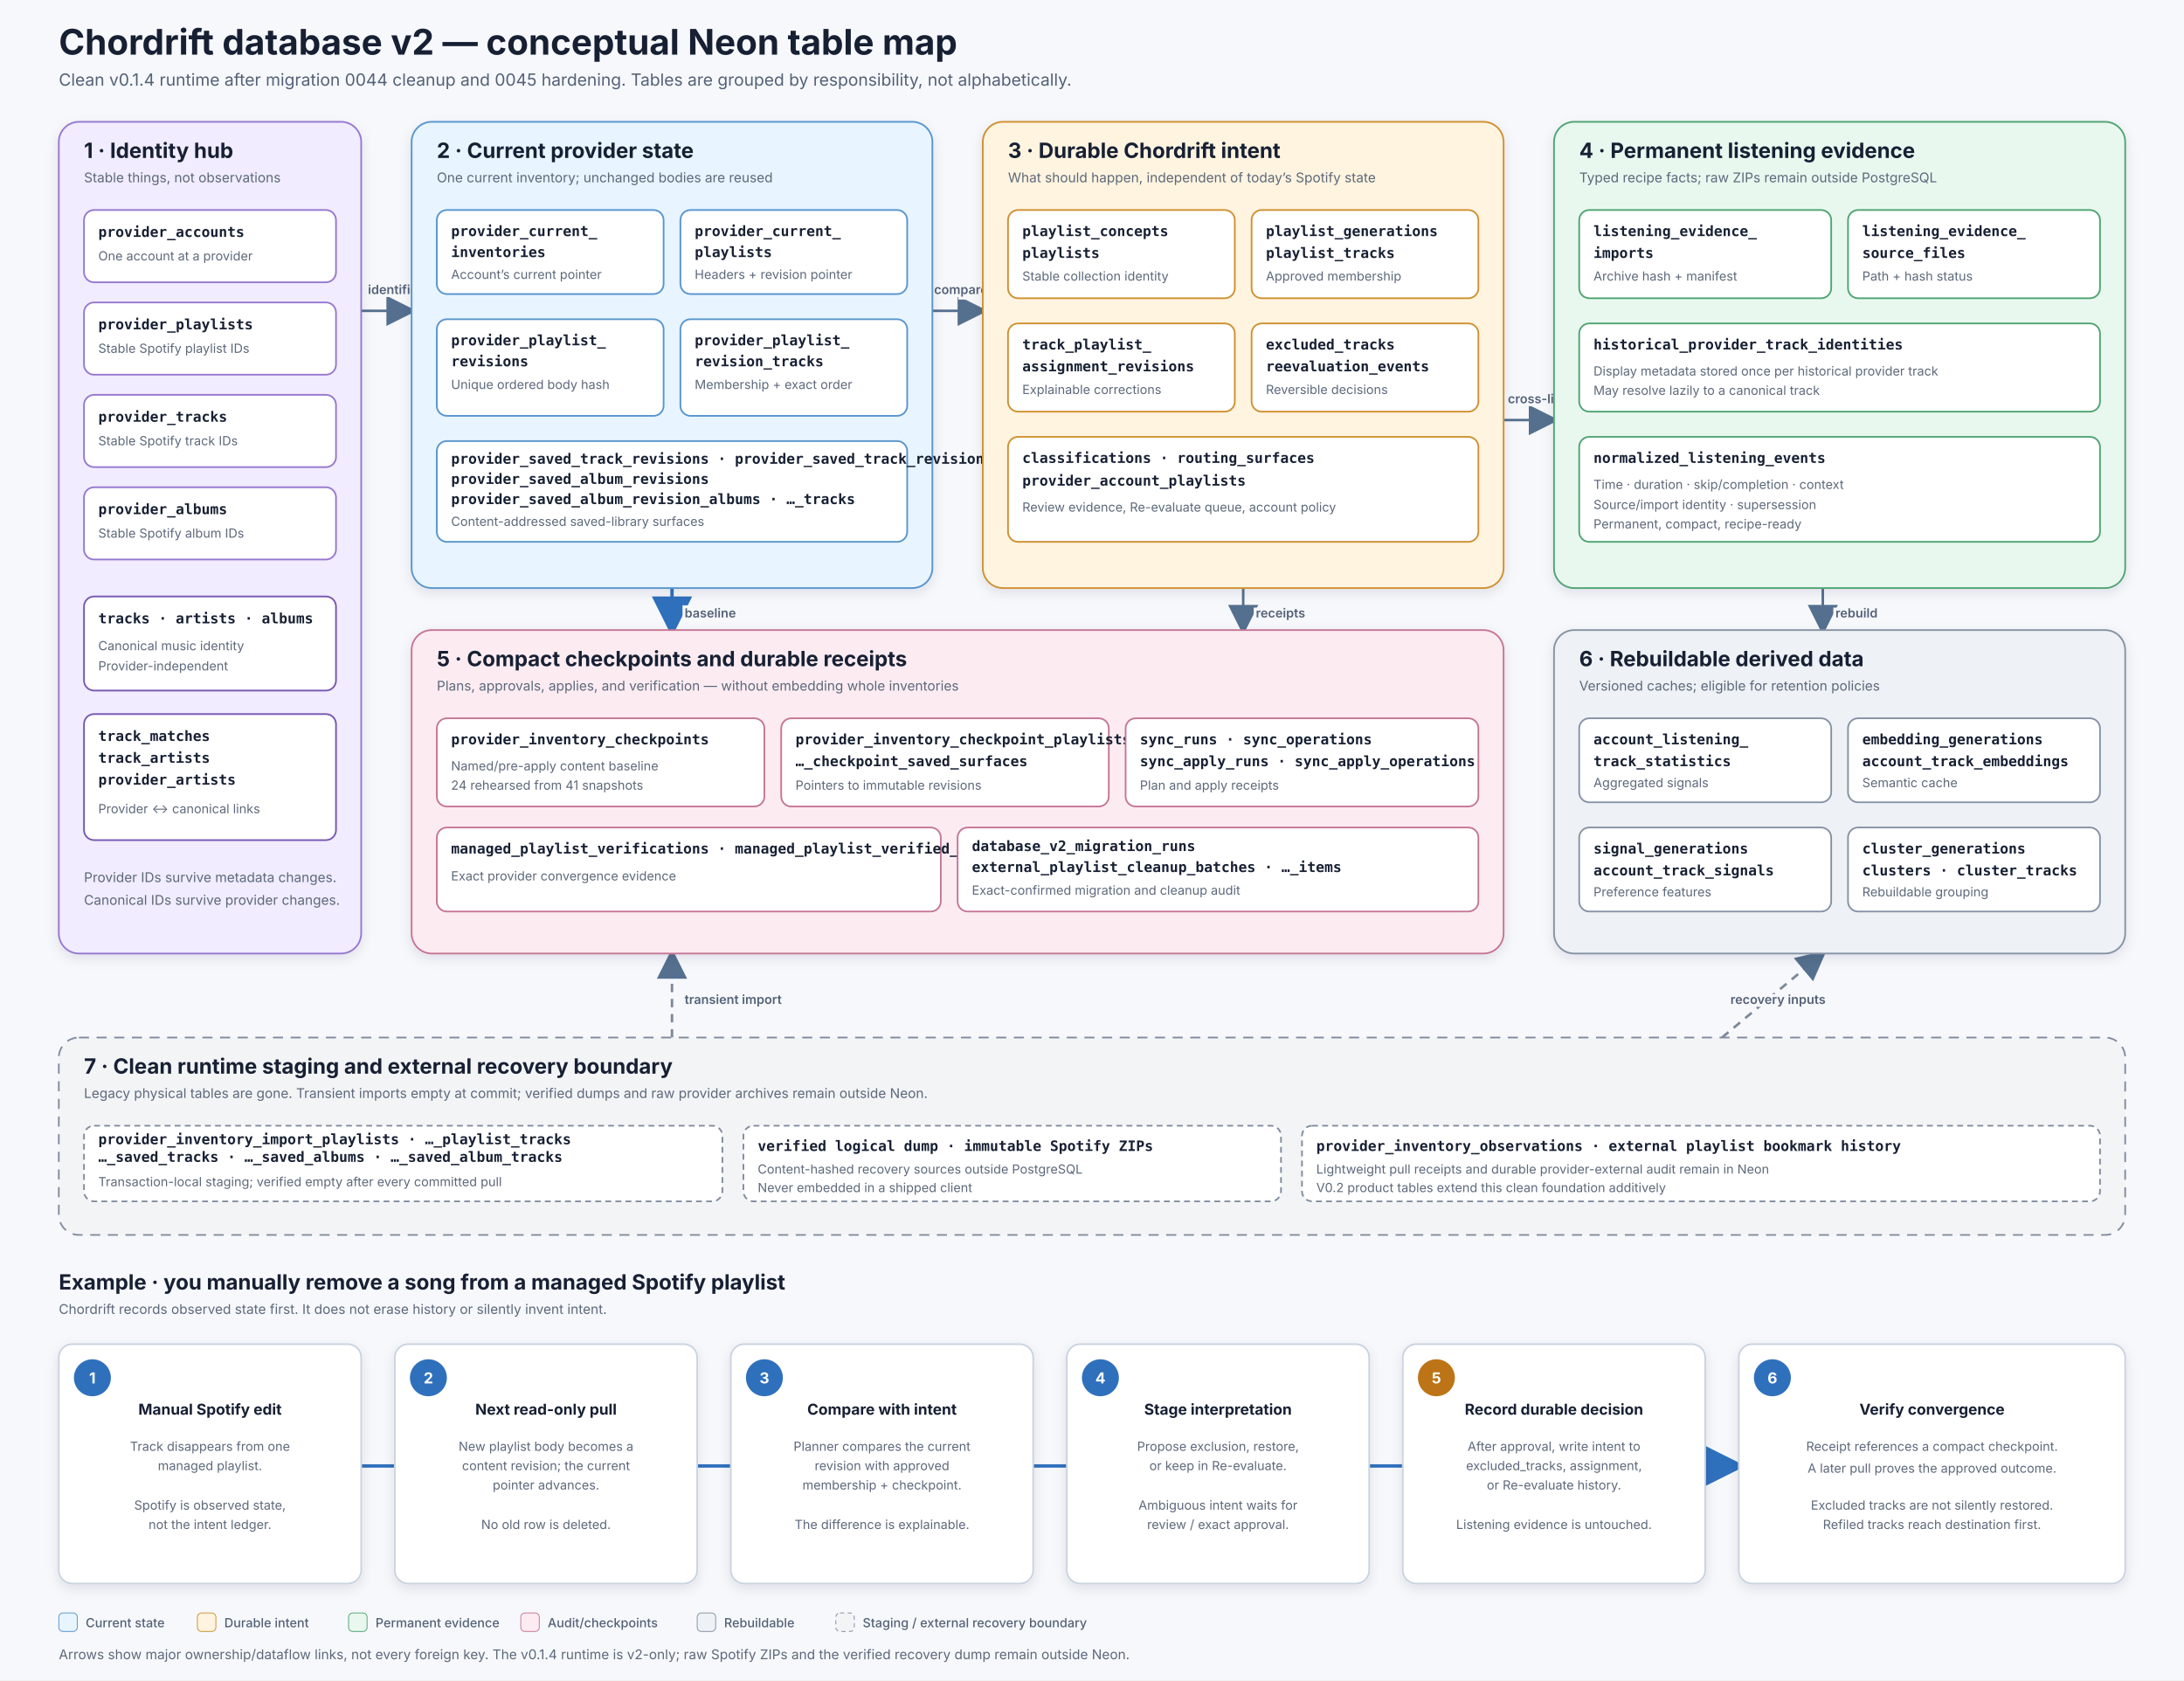
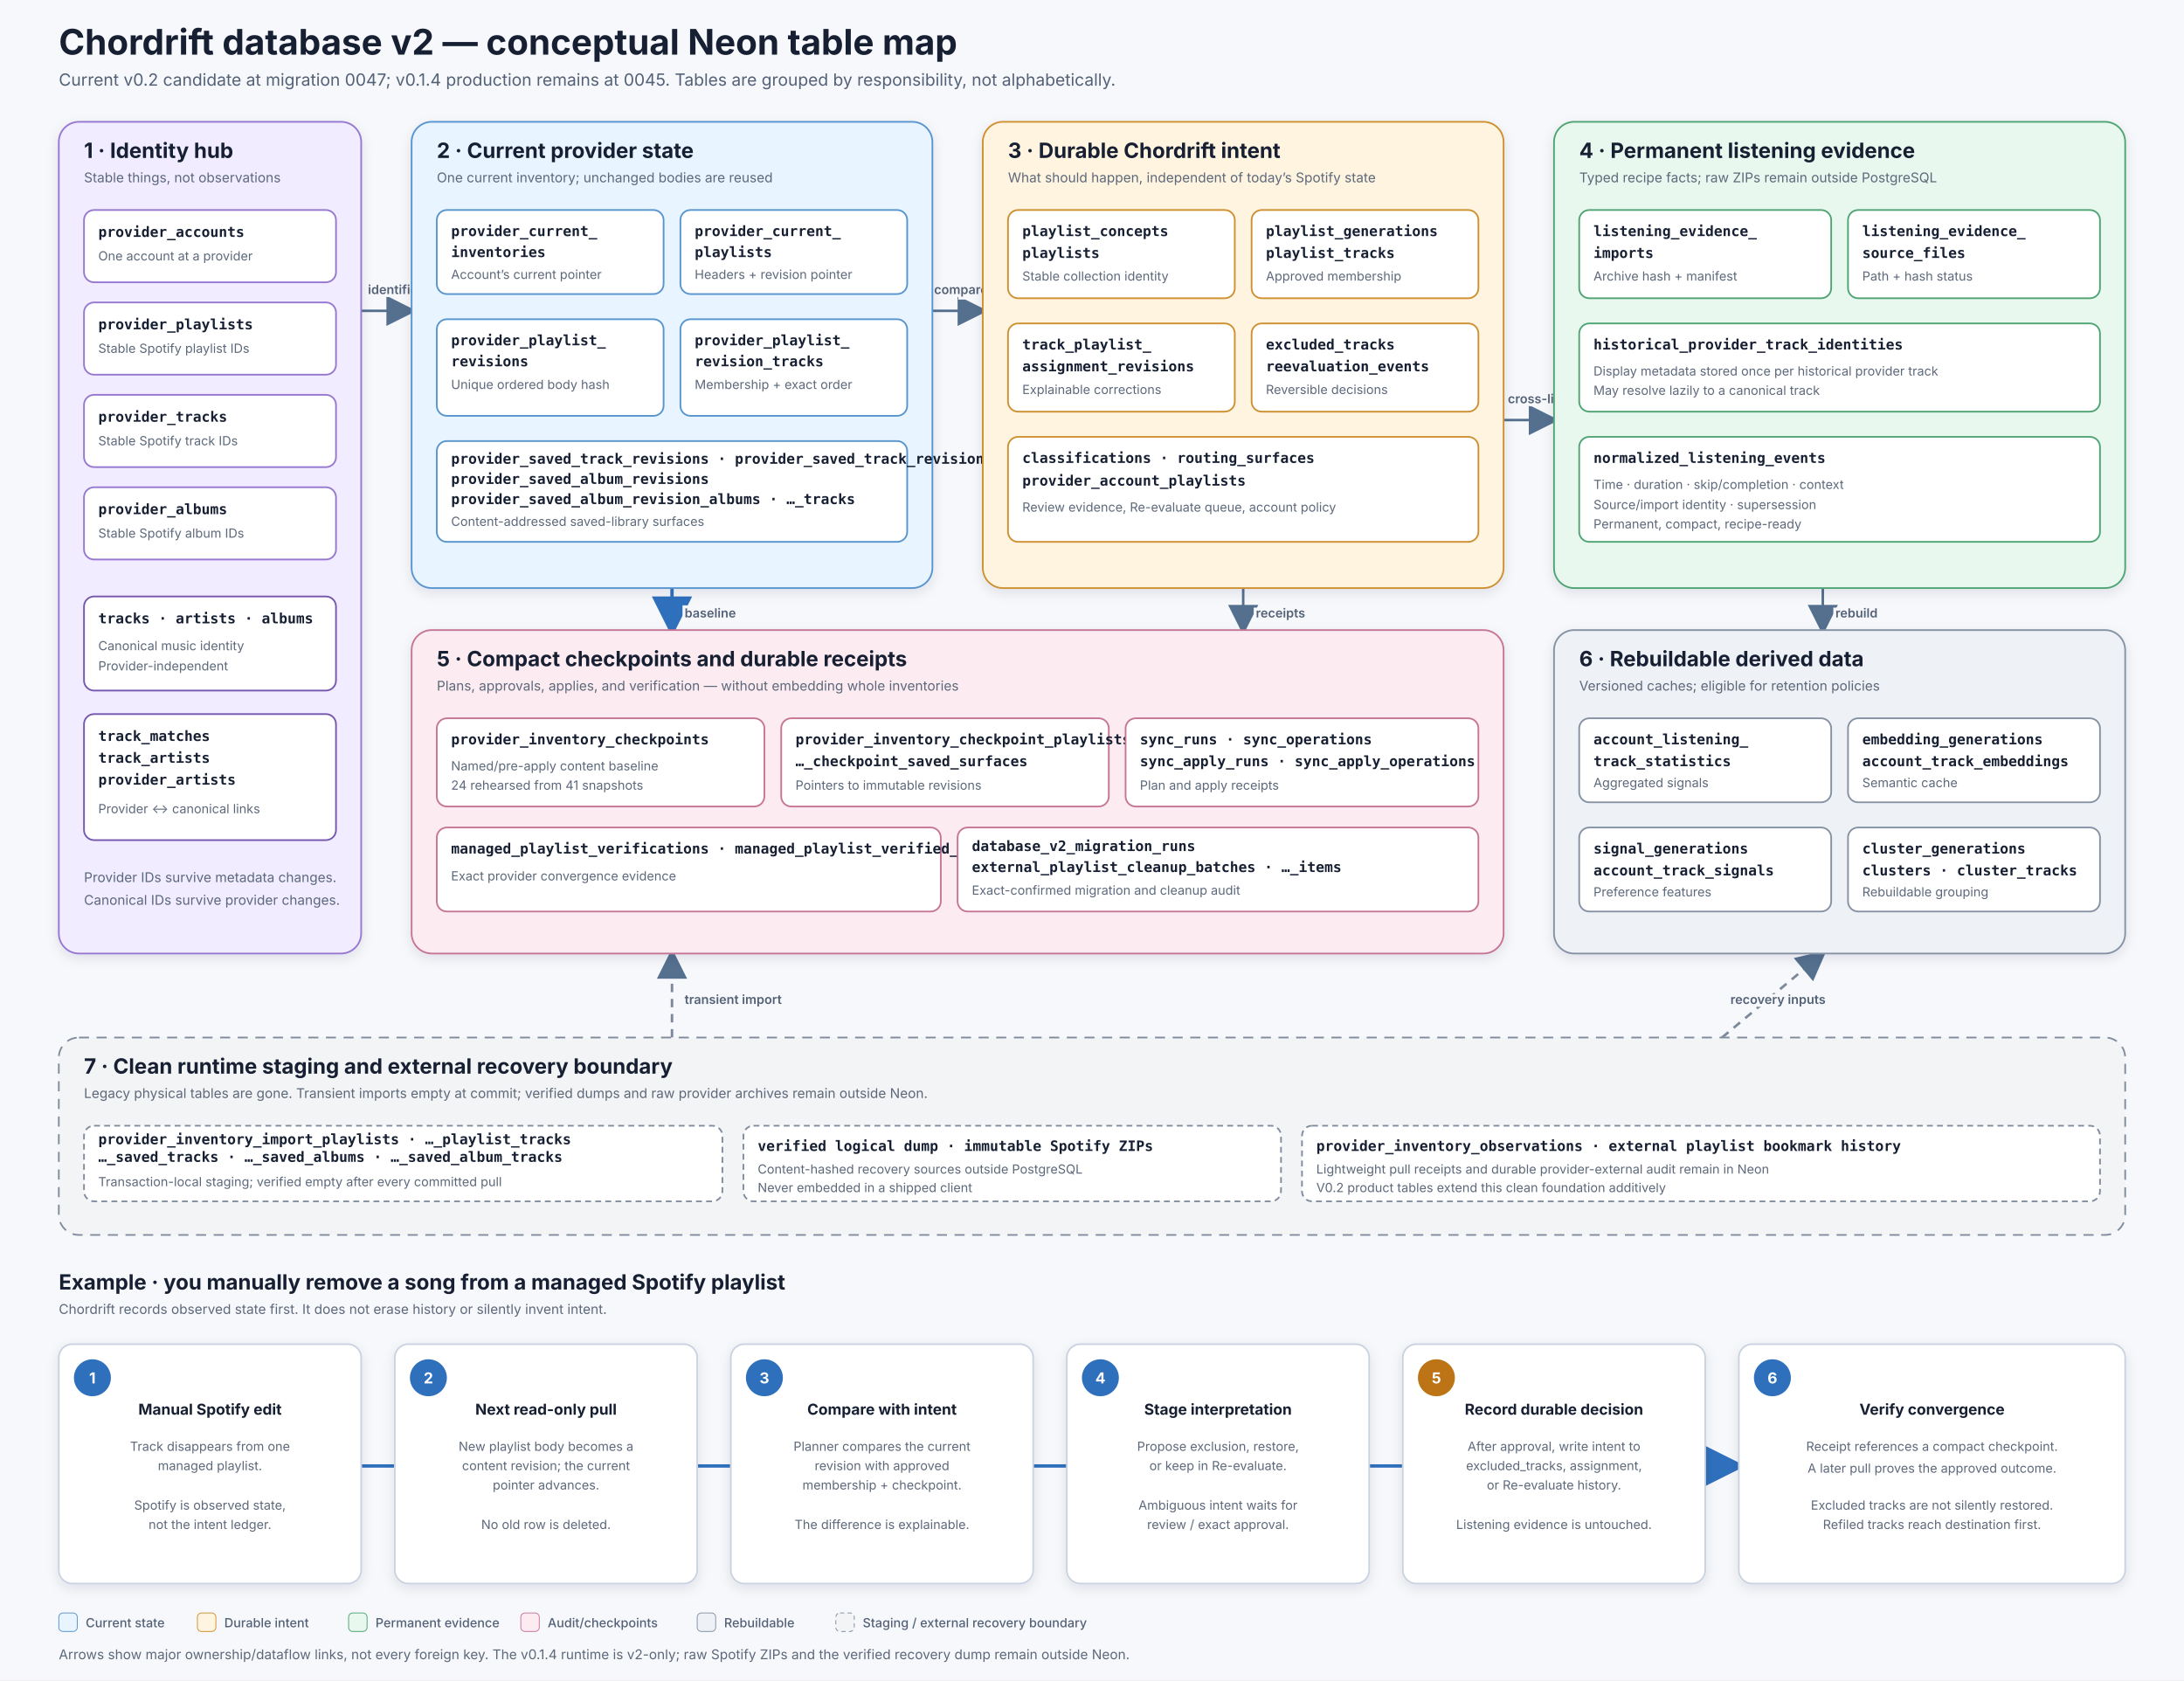
<svg xmlns="http://www.w3.org/2000/svg" width="2600" height="2000" viewBox="0 0 2600 2000" role="img" aria-labelledby="title description">
  <defs>
    <filter id="shadow" x="-10%" y="-10%" width="120%" height="130%">
      <feDropShadow dx="0" dy="5" stdDeviation="7" flood-color="#172033" flood-opacity="0.10" />
    </filter>
    <marker id="arrow" markerWidth="12" markerHeight="12" refX="10" refY="6" orient="auto">
      <path d="M0 0L12 6L0 12Z" fill="#55708f" />
    </marker>
    <marker id="arrowBlue" markerWidth="12" markerHeight="12" refX="10" refY="6" orient="auto">
      <path d="M0 0L12 6L0 12Z" fill="#2f70bd" />
    </marker>
    <style>
      .bg{fill:#f7f8fc}.heading{font:700 42px -apple-system,BlinkMacSystemFont,"Segoe UI",sans-serif;fill:#172033}.sub{font:400 20px -apple-system,BlinkMacSystemFont,"Segoe UI",sans-serif;fill:#536176}.panel{stroke-width:2;rx:24;filter:url(#shadow)}.panelTitle{font:700 25px -apple-system,BlinkMacSystemFont,"Segoe UI",sans-serif;fill:#172033}.panelNote{font:400 16px -apple-system,BlinkMacSystemFont,"Segoe UI",sans-serif;fill:#5c687a}.card{fill:#fff;stroke-width:2;rx:12}.name{font:650 17px ui-monospace,SFMono-Regular,Menlo,monospace;fill:#172033}.purpose{font:400 15px -apple-system,BlinkMacSystemFont,"Segoe UI",sans-serif;fill:#5c687a}.edge{fill:none;stroke:#55708f;stroke-width:3;marker-end:url(#arrow)}.edgeBlue{fill:none;stroke:#2f70bd;stroke-width:4;marker-end:url(#arrowBlue)}.dash{fill:none;stroke:#7d899a;stroke-width:3;stroke-dasharray:10 8;marker-end:url(#arrow)}.label{font:600 15px -apple-system,BlinkMacSystemFont,"Segoe UI",sans-serif;fill:#536176;paint-order:stroke;stroke:#f7f8fc;stroke-width:7}.flowBox{fill:#fff;stroke:#c9d3e0;stroke-width:2;rx:16;filter:url(#shadow)}.flowHead{font:700 18px -apple-system,BlinkMacSystemFont,"Segoe UI",sans-serif;fill:#172033;text-anchor:middle}.flowText{font:400 15px -apple-system,BlinkMacSystemFont,"Segoe UI",sans-serif;fill:#5c687a;text-anchor:middle}.num{fill:#2f70bd}.numText{font:700 18px -apple-system,BlinkMacSystemFont,"Segoe UI",sans-serif;fill:#fff;text-anchor:middle;dominant-baseline:middle}.legend{font:500 15px -apple-system,BlinkMacSystemFont,"Segoe UI",sans-serif;fill:#536176}
    </style>
  </defs>
  <rect class="bg" width="2600" height="2000" />
  <text class="heading" x="70" y="65">Chordrift database v2 — conceptual Neon table map</text>
-   <text class="sub" x="70" y="102">Clean v0.1.4 runtime after migration 0044 cleanup and 0045 hardening. Tables are grouped by responsibility, not alphabetically.</text>
+   <text class="sub" x="70" y="102">Current v0.2 candidate at migration 0047; v0.1.4 production remains at 0045. Tables are grouped by responsibility, not alphabetically.</text>
  <path class="edge" d="M430 370H490" />
  <text class="label" x="438" y="350">identifies</text>
  <path class="edge" d="M1110 370H1170" />
  <text class="label" x="1112" y="350">compare</text>
  <path class="edge" d="M1790 500H1850" />
  <text class="label" x="1795" y="480">cross-links by identity</text>
  <path class="edgeBlue" d="M800 700V750" />
  <text class="label" x="815" y="735">baseline</text>
  <path class="edge" d="M1480 700V750" />
  <text class="label" x="1495" y="735">receipts</text>
  <path class="edge" d="M2170 700V750" />
  <text class="label" x="2185" y="735">rebuild</text>
  <path class="dash" d="M800 1235V1135" />
  <text class="label" x="815" y="1195">transient import</text>
  <path class="dash" d="M2050 1235L2170 1135" />
  <text class="label" x="2060" y="1195">recovery inputs</text>
  <rect class="panel" x="70" y="145" width="360" height="990" fill="#f1ecff" stroke="#9678d0" />
  <text class="panelTitle" x="100" y="188">1 · Identity hub</text>
  <text class="panelNote" x="100" y="217">Stable things, not observations</text>
  <g transform="translate(100 250)">
    <rect class="card" width="300" height="86" stroke="#9678d0" />
    <text class="name" x="17" y="32">provider_accounts</text>
    <text class="purpose" x="17" y="60">One account at a provider</text>
  </g>
  <g transform="translate(100 360)">
    <rect class="card" width="300" height="86" stroke="#9678d0" />
    <text class="name" x="17" y="32">provider_playlists</text>
    <text class="purpose" x="17" y="60">Stable Spotify playlist IDs</text>
  </g>
  <g transform="translate(100 470)">
    <rect class="card" width="300" height="86" stroke="#9678d0" />
    <text class="name" x="17" y="32">provider_tracks</text>
    <text class="purpose" x="17" y="60">Stable Spotify track IDs</text>
  </g>
  <g transform="translate(100 580)">
    <rect class="card" width="300" height="86" stroke="#9678d0" />
    <text class="name" x="17" y="32">provider_albums</text>
    <text class="purpose" x="17" y="60">Stable Spotify album IDs</text>
  </g>
  <g transform="translate(100 710)">
    <rect class="card" width="300" height="112" stroke="#7657b0" />
    <text class="name" x="17" y="32">tracks · artists · albums</text>
    <text class="purpose" x="17" y="64">Canonical music identity</text>
    <text class="purpose" x="17" y="88">Provider-independent</text>
  </g>
  <g transform="translate(100 850)">
    <rect class="card" width="300" height="150" stroke="#7657b0" />
    <text class="name" x="17" y="32">track_matches</text>
    <text class="name" x="17" y="58">track_artists</text>
    <text class="name" x="17" y="84">provider_artists</text>
    <text class="purpose" x="17" y="118">Provider ↔ canonical links</text>
  </g>
  <text class="panelNote" x="100" y="1050">Provider IDs survive metadata changes.</text>
  <text class="panelNote" x="100" y="1077">Canonical IDs survive provider changes.</text>
  <rect class="panel" x="490" y="145" width="620" height="555" fill="#e8f4ff" stroke="#5895ce" />
  <text class="panelTitle" x="520" y="188">2 · Current provider state</text>
  <text class="panelNote" x="520" y="217">One current inventory; unchanged bodies are reused</text>
  <g transform="translate(520 250)">
    <rect class="card" width="270" height="100" stroke="#5895ce" />
    <text class="name" x="17" y="31">provider_current_</text>
    <text class="name" x="17" y="56">inventories</text>
    <text class="purpose" x="17" y="82">Account’s current pointer</text>
  </g>
  <g transform="translate(810 250)">
    <rect class="card" width="270" height="100" stroke="#5895ce" />
    <text class="name" x="17" y="31">provider_current_</text>
    <text class="name" x="17" y="56">playlists</text>
    <text class="purpose" x="17" y="82">Headers + revision pointer</text>
  </g>
  <g transform="translate(520 380)">
    <rect class="card" width="270" height="115" stroke="#5895ce" />
    <text class="name" x="17" y="31">provider_playlist_</text>
    <text class="name" x="17" y="56">revisions</text>
    <text class="purpose" x="17" y="83">Unique ordered body hash</text>
  </g>
  <g transform="translate(810 380)">
    <rect class="card" width="270" height="115" stroke="#5895ce" />
    <text class="name" x="17" y="31">provider_playlist_</text>
    <text class="name" x="17" y="56">revision_tracks</text>
    <text class="purpose" x="17" y="83">Membership + exact order</text>
  </g>
  <g transform="translate(520 525)">
    <rect class="card" width="560" height="120" stroke="#5895ce" />
    <text class="name" x="17" y="27">provider_saved_track_revisions · provider_saved_track_revision_tracks</text>
    <text class="name" x="17" y="51">provider_saved_album_revisions</text>
    <text class="name" x="17" y="75">provider_saved_album_revision_albums · …_tracks</text>
    <text class="purpose" x="17" y="101">Content-addressed saved-library surfaces</text>
  </g>
  <rect class="panel" x="1170" y="145" width="620" height="555" fill="#fff4df" stroke="#cf9031" />
  <text class="panelTitle" x="1200" y="188">3 · Durable Chordrift intent</text>
  <text class="panelNote" x="1200" y="217">What should happen, independent of today’s Spotify state</text>
  <g transform="translate(1200 250)">
    <rect class="card" width="270" height="105" stroke="#cf9031" />
    <text class="name" x="17" y="31">playlist_concepts</text>
    <text class="name" x="17" y="57">playlists</text>
    <text class="purpose" x="17" y="84">Stable collection identity</text>
  </g>
  <g transform="translate(1490 250)">
    <rect class="card" width="270" height="105" stroke="#cf9031" />
    <text class="name" x="17" y="31">playlist_generations</text>
    <text class="name" x="17" y="57">playlist_tracks</text>
    <text class="purpose" x="17" y="84">Approved membership</text>
  </g>
  <g transform="translate(1200 385)">
    <rect class="card" width="270" height="105" stroke="#cf9031" />
    <text class="name" x="17" y="31">track_playlist_</text>
    <text class="name" x="17" y="57">assignment_revisions</text>
    <text class="purpose" x="17" y="84">Explainable corrections</text>
  </g>
  <g transform="translate(1490 385)">
    <rect class="card" width="270" height="105" stroke="#cf9031" />
    <text class="name" x="17" y="31">excluded_tracks</text>
    <text class="name" x="17" y="57">reevaluation_events</text>
    <text class="purpose" x="17" y="84">Reversible decisions</text>
  </g>
  <g transform="translate(1200 520)">
    <rect class="card" width="560" height="125" stroke="#cf9031" />
    <text class="name" x="17" y="31">classifications · routing_surfaces</text>
    <text class="name" x="17" y="58">provider_account_playlists</text>
    <text class="purpose" x="17" y="89">Review evidence, Re-evaluate queue, account policy</text>
  </g>
  <rect class="panel" x="1850" y="145" width="680" height="555" fill="#e9f8ef" stroke="#4fa473" />
  <text class="panelTitle" x="1880" y="188">4 · Permanent listening evidence</text>
  <text class="panelNote" x="1880" y="217">Typed recipe facts; raw ZIPs remain outside PostgreSQL</text>
  <g transform="translate(1880 250)">
    <rect class="card" width="300" height="105" stroke="#4fa473" />
    <text class="name" x="17" y="31">listening_evidence_</text>
    <text class="name" x="17" y="57">imports</text>
    <text class="purpose" x="17" y="84">Archive hash + manifest</text>
  </g>
  <g transform="translate(2200 250)">
    <rect class="card" width="300" height="105" stroke="#4fa473" />
    <text class="name" x="17" y="31">listening_evidence_</text>
    <text class="name" x="17" y="57">source_files</text>
    <text class="purpose" x="17" y="84">Path + hash status</text>
  </g>
  <g transform="translate(1880 385)">
    <rect class="card" width="620" height="105" stroke="#4fa473" />
    <text class="name" x="17" y="31">historical_provider_track_identities</text>
    <text class="purpose" x="17" y="62">Display metadata stored once per historical provider track</text>
    <text class="purpose" x="17" y="85">May resolve lazily to a canonical track</text>
  </g>
  <g transform="translate(1880 520)">
    <rect class="card" width="620" height="125" stroke="#4fa473" />
    <text class="name" x="17" y="31">normalized_listening_events</text>
    <text class="purpose" x="17" y="62">Time · duration · skip/completion · context</text>
    <text class="purpose" x="17" y="86">Source/import identity · supersession</text>
    <text class="purpose" x="17" y="109">Permanent, compact, recipe-ready</text>
  </g>
  <rect class="panel" x="490" y="750" width="1300" height="385" fill="#fcecf2" stroke="#c67594" />
  <text class="panelTitle" x="520" y="793">5 · Compact checkpoints and durable receipts</text>
  <text class="panelNote" x="520" y="822">Plans, approvals, applies, and verification — without embedding whole inventories</text>
  <g transform="translate(520 855)">
    <rect class="card" width="390" height="105" stroke="#c67594" />
    <text class="name" x="17" y="31">provider_inventory_checkpoints</text>
    <text class="purpose" x="17" y="62">Named/pre-apply content baseline</text>
    <text class="purpose" x="17" y="85">24 rehearsed from 41 snapshots</text>
  </g>
  <g transform="translate(930 855)">
    <rect class="card" width="390" height="105" stroke="#c67594" />
    <text class="name" x="17" y="31">provider_inventory_checkpoint_playlists</text>
    <text class="name" x="17" y="57">…_checkpoint_saved_surfaces</text>
    <text class="purpose" x="17" y="85">Pointers to immutable revisions</text>
  </g>
  <g transform="translate(1340 855)">
    <rect class="card" width="420" height="105" stroke="#c67594" />
    <text class="name" x="17" y="31">sync_runs · sync_operations</text>
    <text class="name" x="17" y="57">sync_apply_runs · sync_apply_operations</text>
    <text class="purpose" x="17" y="85">Plan and apply receipts</text>
  </g>
  <g transform="translate(520 985)">
    <rect class="card" width="600" height="100" stroke="#c67594" />
    <text class="name" x="17" y="31">managed_playlist_verifications · managed_playlist_verified_tracks</text>
    <text class="purpose" x="17" y="63">Exact provider convergence evidence</text>
  </g>
  <g transform="translate(1140 985)">
    <rect class="card" width="620" height="100" stroke="#c67594" />
    <text class="name" x="17" y="28">database_v2_migration_runs</text>
    <text class="name" x="17" y="53">external_playlist_cleanup_batches · …_items</text>
    <text class="purpose" x="17" y="80">Exact-confirmed migration and cleanup audit</text>
  </g>
  <rect class="panel" x="1850" y="750" width="680" height="385" fill="#eef1f5" stroke="#8592a4" />
  <text class="panelTitle" x="1880" y="793">6 · Rebuildable derived data</text>
  <text class="panelNote" x="1880" y="822">Versioned caches; eligible for retention policies</text>
  <g transform="translate(1880 855)">
    <rect class="card" width="300" height="100" stroke="#8592a4" />
    <text class="name" x="17" y="31">account_listening_</text>
    <text class="name" x="17" y="57">track_statistics</text>
    <text class="purpose" x="17" y="82">Aggregated signals</text>
  </g>
  <g transform="translate(2200 855)">
    <rect class="card" width="300" height="100" stroke="#8592a4" />
    <text class="name" x="17" y="31">embedding_generations</text>
    <text class="name" x="17" y="57">account_track_embeddings</text>
    <text class="purpose" x="17" y="82">Semantic cache</text>
  </g>
  <g transform="translate(1880 985)">
    <rect class="card" width="300" height="100" stroke="#8592a4" />
    <text class="name" x="17" y="31">signal_generations</text>
    <text class="name" x="17" y="57">account_track_signals</text>
    <text class="purpose" x="17" y="82">Preference features</text>
  </g>
  <g transform="translate(2200 985)">
    <rect class="card" width="300" height="100" stroke="#8592a4" />
    <text class="name" x="17" y="31">cluster_generations</text>
    <text class="name" x="17" y="57">clusters · cluster_tracks</text>
    <text class="purpose" x="17" y="82">Rebuildable grouping</text>
  </g>
  <rect x="70" y="1235" width="2460" height="235" rx="24" fill="#f3f4f6" stroke="#808c9d" stroke-width="2" stroke-dasharray="12 9" />
  <text class="panelTitle" x="100" y="1278">7 · Clean runtime staging and external recovery boundary</text>
  <text class="panelNote" x="100" y="1307">Legacy physical tables are gone. Transient imports empty at commit; verified dumps and raw provider archives remain outside Neon.</text>
  <g transform="translate(100 1340)">
    <rect class="card" width="760" height="90" stroke="#808c9d" stroke-dasharray="7 5" />
    <text class="name" x="17" y="22">provider_inventory_import_playlists · …_playlist_tracks</text>
    <text class="name" x="17" y="43">…_saved_tracks · …_saved_albums · …_saved_album_tracks</text>
    <text class="purpose" x="17" y="72">Transaction-local staging; verified empty after every committed pull</text>
  </g>
  <g transform="translate(885 1340)">
    <rect class="card" width="640" height="90" stroke="#808c9d" stroke-dasharray="7 5" />
    <text class="name" x="17" y="30">verified logical dump · immutable Spotify ZIPs</text>
    <text class="purpose" x="17" y="57">Content-hashed recovery sources outside PostgreSQL</text>
    <text class="purpose" x="17" y="79">Never embedded in a shipped client</text>
  </g>
  <g transform="translate(1550 1340)">
    <rect class="card" width="950" height="90" stroke="#808c9d" stroke-dasharray="7 5" />
    <text class="name" x="17" y="30">provider_inventory_observations · external playlist bookmark history</text>
    <text class="purpose" x="17" y="57">Lightweight pull receipts and durable provider-external audit remain in Neon</text>
    <text class="purpose" x="17" y="79">V0.2 product tables extend this clean foundation additively</text>
  </g>
  <text class="panelTitle" x="70" y="1535">Example · you manually remove a song from a managed Spotify playlist</text>
  <text class="panelNote" x="70" y="1564">Chordrift records observed state first. It does not erase history or silently invent intent.</text>
  <path class="edgeBlue" d="M430 1745H470M830 1745H870M1230 1745H1270M1630 1745H1670M2030 1745H2070" />
  <g transform="translate(70 1600)">
    <rect class="flowBox" width="360" height="285" />
    <circle class="num" cx="40" cy="40" r="22" />
    <text class="numText" x="40" y="40">1</text>
    <text class="flowHead" x="180" y="84">Manual Spotify edit</text>
    <text class="flowText" x="180" y="127">Track disappears from one</text>
    <text class="flowText" x="180" y="150">managed playlist.</text>
    <text class="flowText" x="180" y="197">Spotify is observed state,</text>
    <text class="flowText" x="180" y="220">not the intent ledger.</text>
  </g>
  <g transform="translate(470 1600)">
    <rect class="flowBox" width="360" height="285" />
    <circle class="num" cx="40" cy="40" r="22" />
    <text class="numText" x="40" y="40">2</text>
    <text class="flowHead" x="180" y="84">Next read-only pull</text>
    <text class="flowText" x="180" y="127">New playlist body becomes a</text>
    <text class="flowText" x="180" y="150">content revision; the current</text>
    <text class="flowText" x="180" y="173">pointer advances.</text>
    <text class="flowText" x="180" y="220">No old row is deleted.</text>
  </g>
  <g transform="translate(870 1600)">
    <rect class="flowBox" width="360" height="285" />
    <circle class="num" cx="40" cy="40" r="22" />
    <text class="numText" x="40" y="40">3</text>
    <text class="flowHead" x="180" y="84">Compare with intent</text>
    <text class="flowText" x="180" y="127">Planner compares the current</text>
    <text class="flowText" x="180" y="150">revision with approved</text>
    <text class="flowText" x="180" y="173">membership + checkpoint.</text>
    <text class="flowText" x="180" y="220">The difference is explainable.</text>
  </g>
  <g transform="translate(1270 1600)">
    <rect class="flowBox" width="360" height="285" />
    <circle class="num" cx="40" cy="40" r="22" />
    <text class="numText" x="40" y="40">4</text>
    <text class="flowHead" x="180" y="84">Stage interpretation</text>
    <text class="flowText" x="180" y="127">Propose exclusion, restore,</text>
    <text class="flowText" x="180" y="150">or keep in Re-evaluate.</text>
    <text class="flowText" x="180" y="197">Ambiguous intent waits for</text>
    <text class="flowText" x="180" y="220">review / exact approval.</text>
  </g>
  <g transform="translate(1670 1600)">
    <rect class="flowBox" width="360" height="285" />
    <circle cx="40" cy="40" r="22" fill="#bd7416" />
    <text class="numText" x="40" y="40">5</text>
    <text class="flowHead" x="180" y="84">Record durable decision</text>
    <text class="flowText" x="180" y="127">After approval, write intent to</text>
    <text class="flowText" x="180" y="150">excluded_tracks, assignment,</text>
    <text class="flowText" x="180" y="173">or Re-evaluate history.</text>
    <text class="flowText" x="180" y="220">Listening evidence is untouched.</text>
  </g>
  <g transform="translate(2070 1600)">
    <rect class="flowBox" width="460" height="285" />
    <circle class="num" cx="40" cy="40" r="22" />
    <text class="numText" x="40" y="40">6</text>
    <text class="flowHead" x="230" y="84">Verify convergence</text>
    <text class="flowText" x="230" y="127">Receipt references a compact checkpoint.</text>
    <text class="flowText" x="230" y="153">A later pull proves the approved outcome.</text>
    <text class="flowText" x="230" y="197">Excluded tracks are not silently restored.</text>
    <text class="flowText" x="230" y="220">Refiled tracks reach destination first.</text>
  </g>
  <rect x="70" y="1920" width="22" height="22" rx="5" fill="#e8f4ff" stroke="#5895ce" />
  <text class="legend" x="102" y="1937">Current state</text>
  <rect x="235" y="1920" width="22" height="22" rx="5" fill="#fff4df" stroke="#cf9031" />
  <text class="legend" x="267" y="1937">Durable intent</text>
  <rect x="415" y="1920" width="22" height="22" rx="5" fill="#e9f8ef" stroke="#4fa473" />
  <text class="legend" x="447" y="1937">Permanent evidence</text>
  <rect x="620" y="1920" width="22" height="22" rx="5" fill="#fcecf2" stroke="#c67594" />
  <text class="legend" x="652" y="1937">Audit/checkpoints</text>
  <rect x="830" y="1920" width="22" height="22" rx="5" fill="#eef1f5" stroke="#8592a4" />
  <text class="legend" x="862" y="1937">Rebuildable</text>
  <rect x="995" y="1920" width="22" height="22" rx="5" fill="#f3f4f6" stroke="#808c9d" stroke-dasharray="5 4" />
  <text class="legend" x="1027" y="1937">Staging / external recovery boundary</text>
  <text class="panelNote" x="70" y="1975">Arrows show major ownership/dataflow links, not every foreign key. The v0.1.4 runtime is v2-only; raw Spotify ZIPs and the verified recovery dump remain outside Neon.</text>
</svg>
